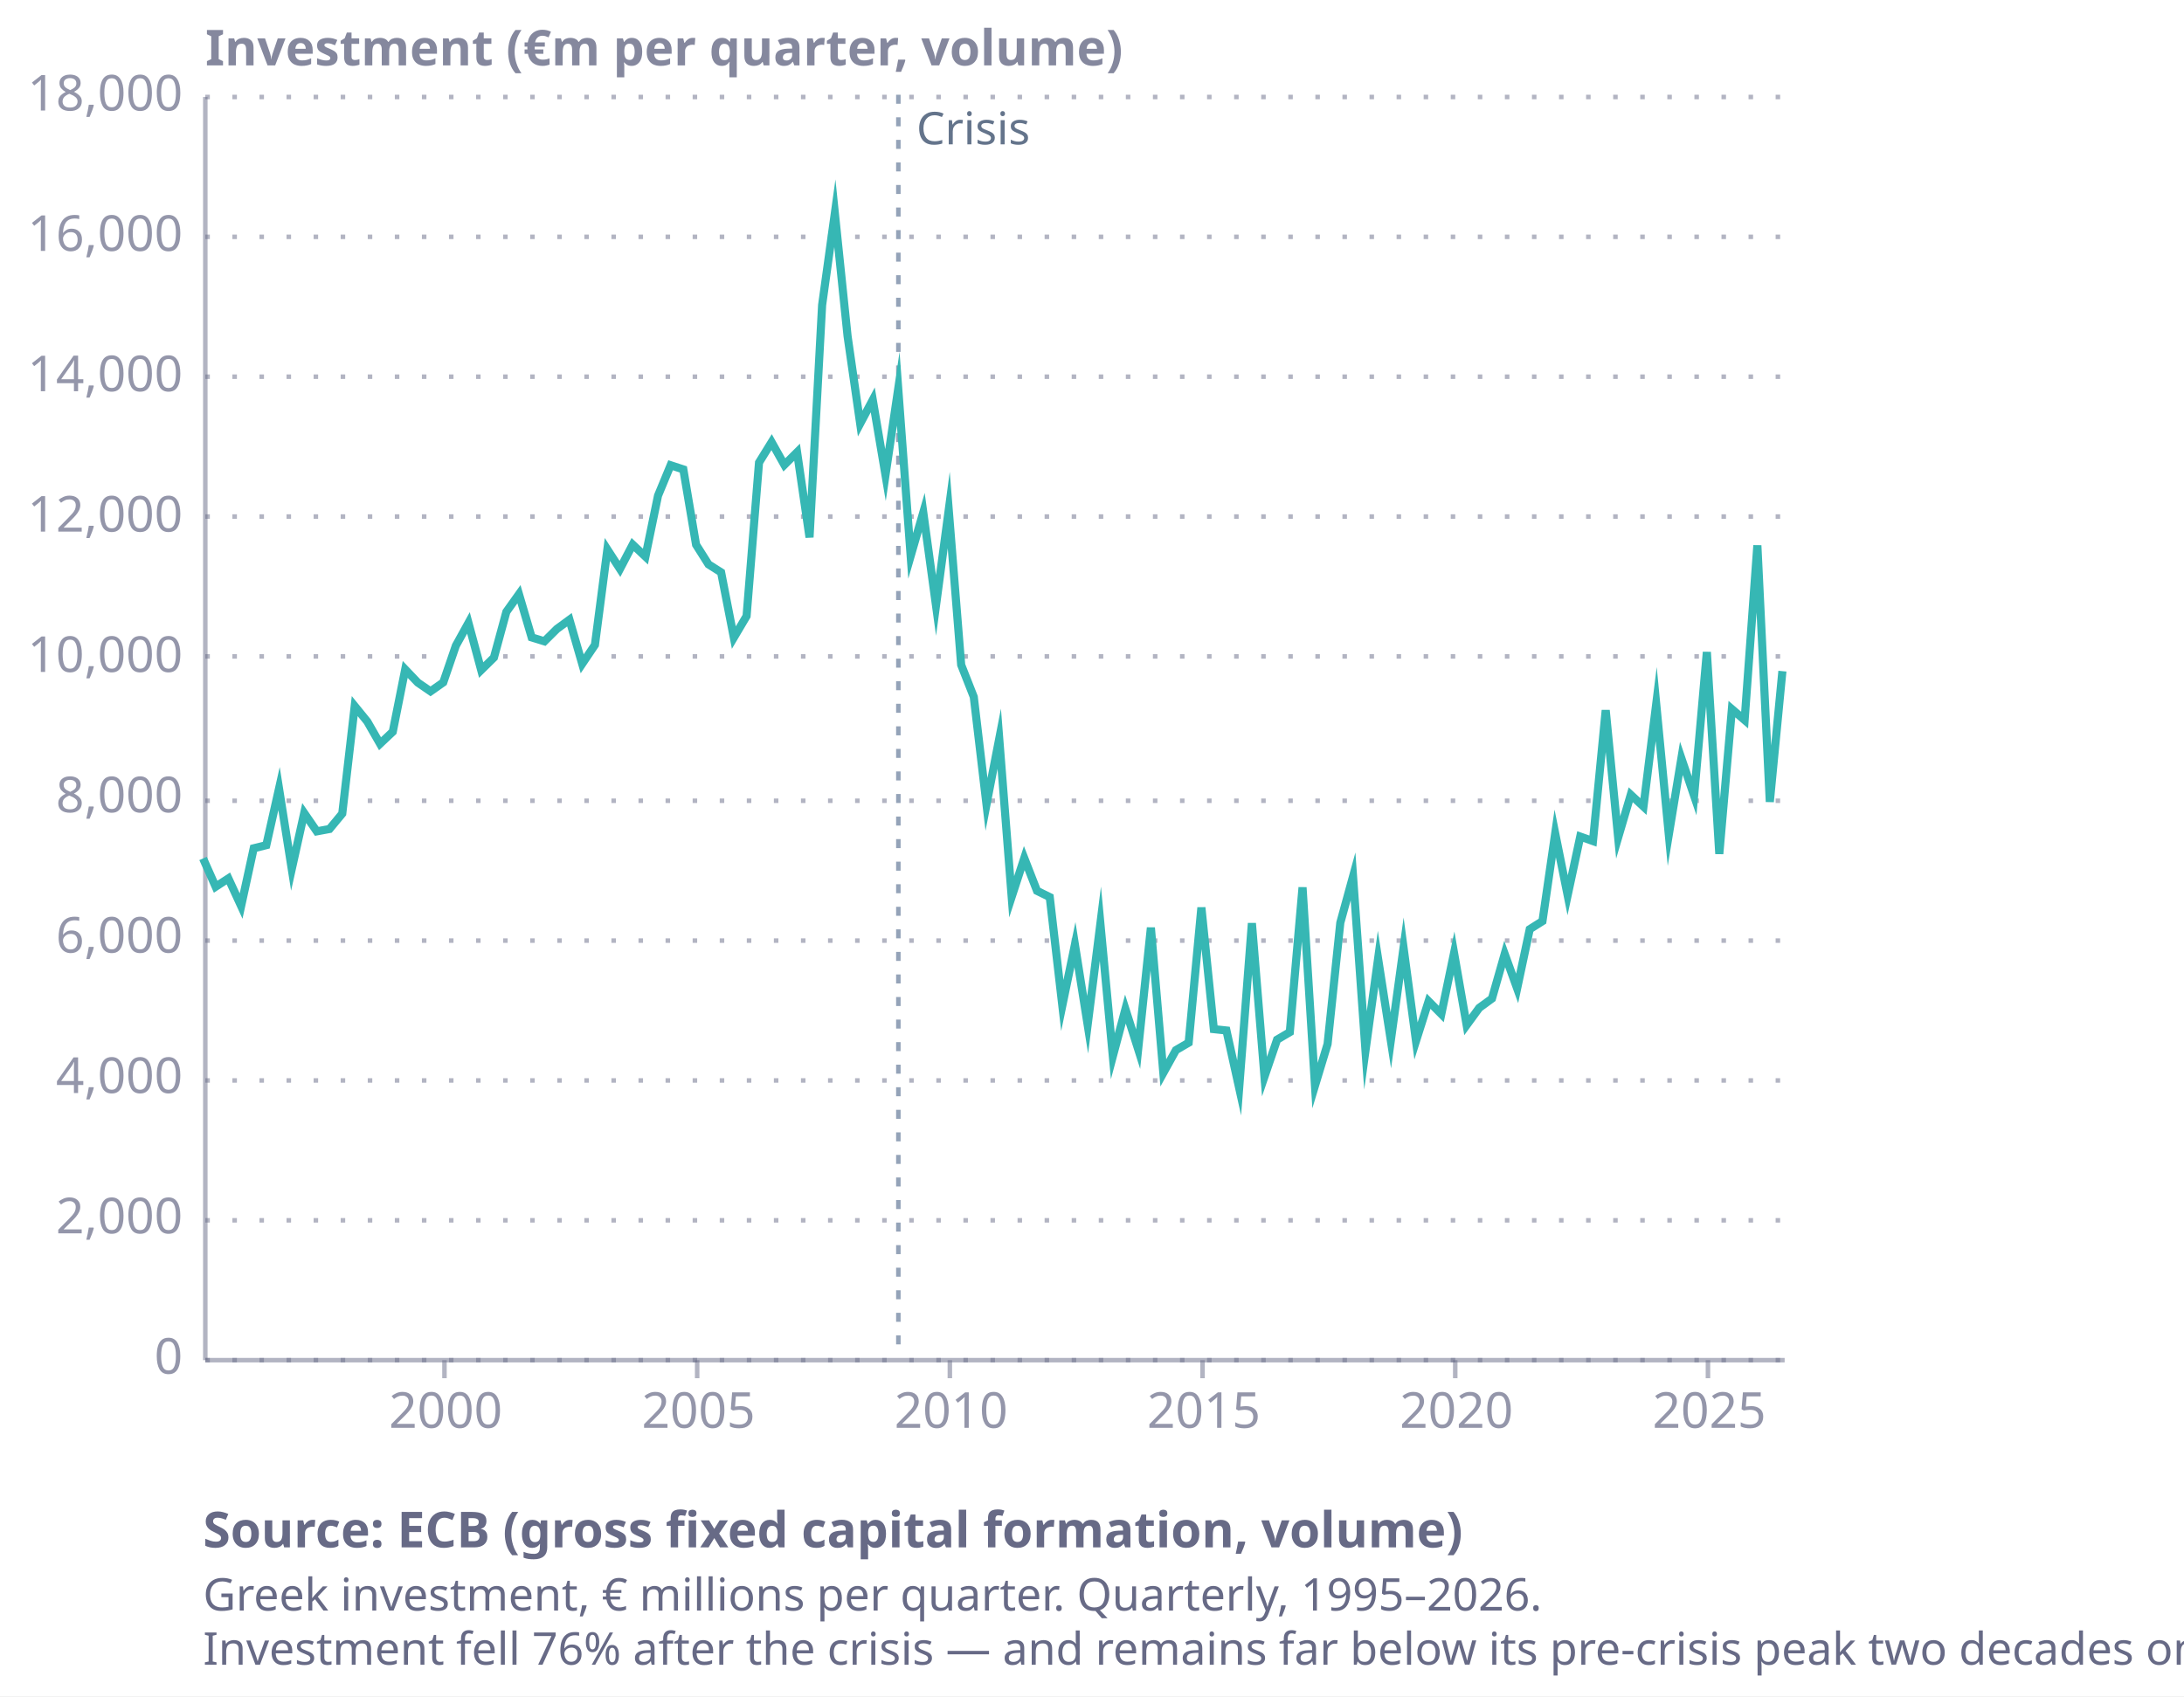
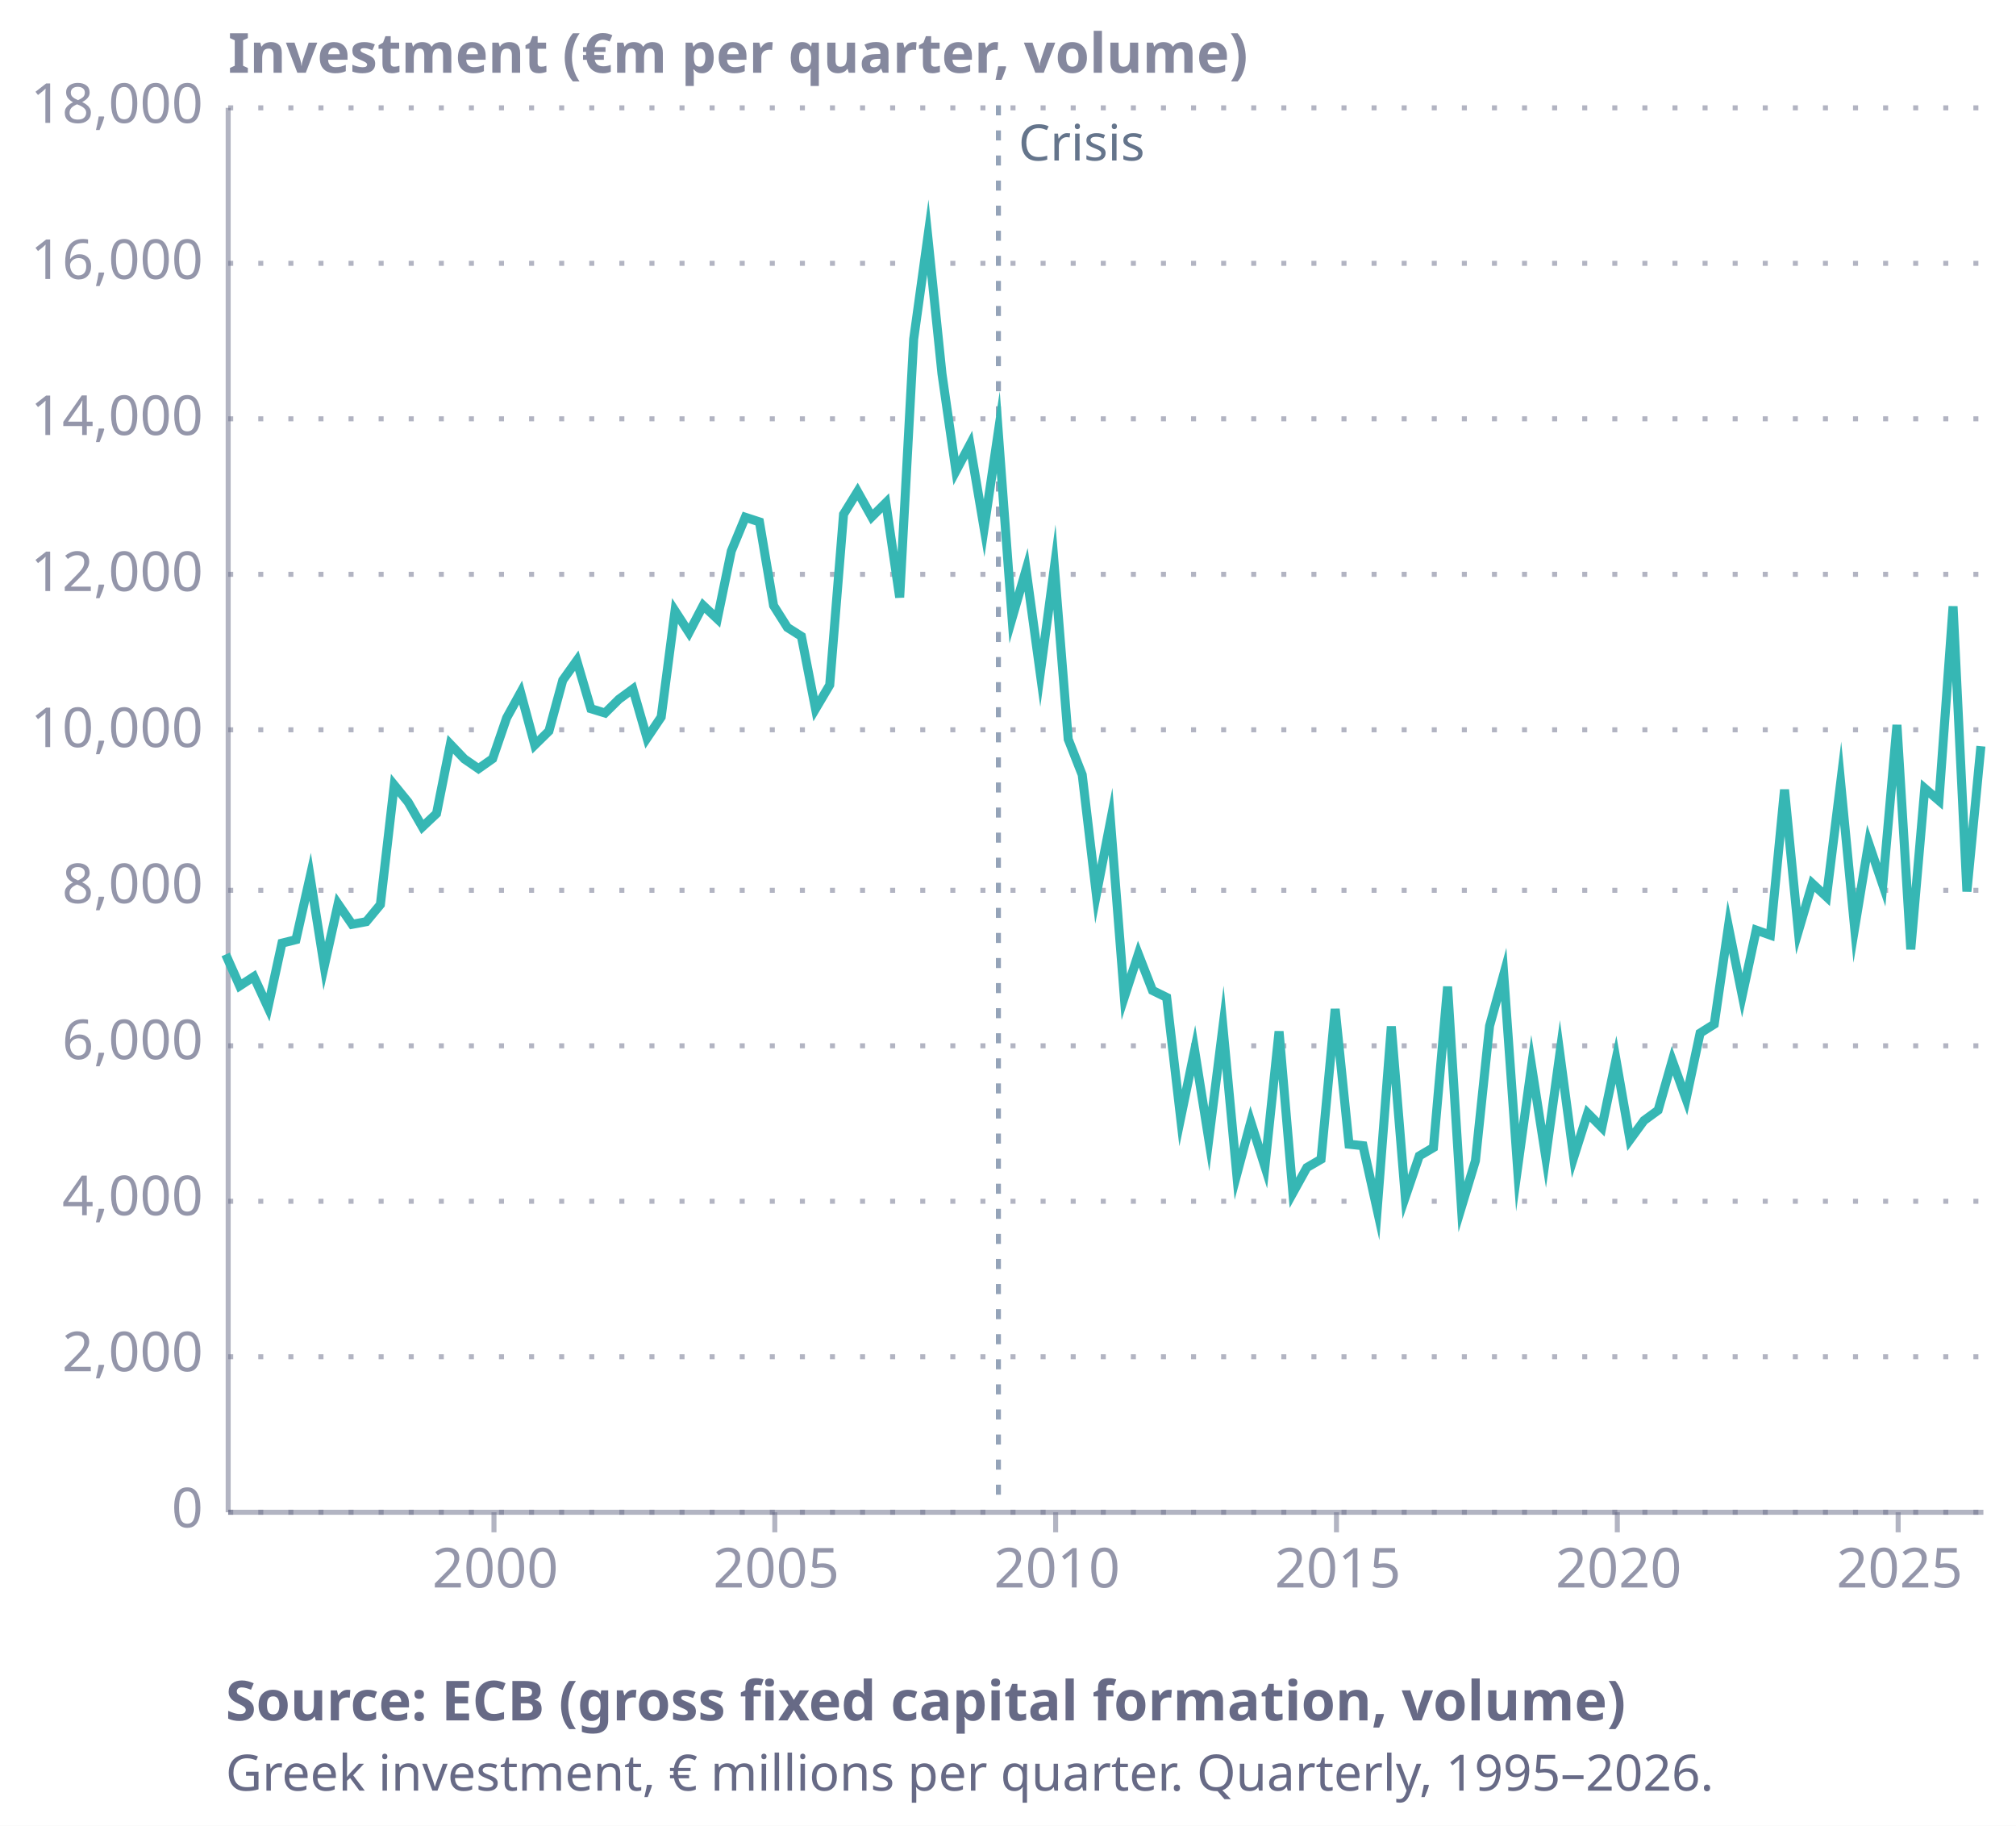
- <svg xmlns="http://www.w3.org/2000/svg" version="1.1" class="marks" width="484" height="376" viewBox="0 0 484 376">
-   <rect width="484" height="376" fill="white" />
+ <svg xmlns="http://www.w3.org/2000/svg" version="1.1" class="marks" width="402" height="364" viewBox="0 0 402 364">
+   <rect width="402" height="364" fill="white" />
  <g fill="none" stroke-miterlimit="10" transform="translate(45,21)">
    <g class="mark-group role-frame root" role="graphics-object" aria-roledescription="group mark container">
      <g transform="translate(0,0)">
        <path class="background" aria-hidden="true" d="M0.5,0.5h350v280h-350Z" />
        <g>
          <g class="mark-group role-axis" aria-hidden="true">
            <g transform="translate(0.5,0.5)">
              <path class="background" aria-hidden="true" d="M0,0h0v0h0Z" pointer-events="none" />
              <g>
                <g class="mark-rule role-axis-grid" pointer-events="none">
                  <line transform="translate(0,280)" x2="350" y2="0" stroke="#676A86" stroke-opacity="0.5" stroke-width="1" stroke-dasharray="1,5" opacity="1" />
                  <line transform="translate(0,249)" x2="350" y2="0" stroke="#676A86" stroke-opacity="0.5" stroke-width="1" stroke-dasharray="1,5" opacity="1" />
                  <line transform="translate(0,218)" x2="350" y2="0" stroke="#676A86" stroke-opacity="0.5" stroke-width="1" stroke-dasharray="1,5" opacity="1" />
                  <line transform="translate(0,187)" x2="350" y2="0" stroke="#676A86" stroke-opacity="0.5" stroke-width="1" stroke-dasharray="1,5" opacity="1" />
                  <line transform="translate(0,156)" x2="350" y2="0" stroke="#676A86" stroke-opacity="0.5" stroke-width="1" stroke-dasharray="1,5" opacity="1" />
                  <line transform="translate(0,124)" x2="350" y2="0" stroke="#676A86" stroke-opacity="0.5" stroke-width="1" stroke-dasharray="1,5" opacity="1" />
                  <line transform="translate(0,93)" x2="350" y2="0" stroke="#676A86" stroke-opacity="0.5" stroke-width="1" stroke-dasharray="1,5" opacity="1" />
                  <line transform="translate(0,62)" x2="350" y2="0" stroke="#676A86" stroke-opacity="0.5" stroke-width="1" stroke-dasharray="1,5" opacity="1" />
                  <line transform="translate(0,31)" x2="350" y2="0" stroke="#676A86" stroke-opacity="0.5" stroke-width="1" stroke-dasharray="1,5" opacity="1" />
                  <line transform="translate(0,0)" x2="350" y2="0" stroke="#676A86" stroke-opacity="0.5" stroke-width="1" stroke-dasharray="1,5" opacity="1" />
                </g>
              </g>
              <path class="foreground" aria-hidden="true" d="" pointer-events="none" display="none" />
            </g>
          </g>
          <g class="mark-group role-axis" role="graphics-symbol" aria-roledescription="axis" aria-label="X-axis for a time scale with values from 1995 to 2026">
            <g transform="translate(0.5,280.5)">
              <path class="background" aria-hidden="true" d="M0,0h0v0h0Z" pointer-events="none" />
              <g>
                <g class="mark-rule role-axis-tick" pointer-events="none">
                  <line transform="translate(53,0)" x2="0" y2="4" stroke="#676A86" stroke-opacity="0.5" stroke-width="1" opacity="1" />
                  <line transform="translate(109,0)" x2="0" y2="4" stroke="#676A86" stroke-opacity="0.5" stroke-width="1" opacity="1" />
                  <line transform="translate(165,0)" x2="0" y2="4" stroke="#676A86" stroke-opacity="0.5" stroke-width="1" opacity="1" />
                  <line transform="translate(221,0)" x2="0" y2="4" stroke="#676A86" stroke-opacity="0.5" stroke-width="1" opacity="1" />
                  <line transform="translate(277,0)" x2="0" y2="4" stroke="#676A86" stroke-opacity="0.5" stroke-width="1" opacity="1" />
                  <line transform="translate(333,0)" x2="0" y2="4" stroke="#676A86" stroke-opacity="0.5" stroke-width="1" opacity="1" />
                </g>
                <g class="mark-text role-axis-label" pointer-events="none">
                  <text text-anchor="middle" transform="translate(53.26481,15)" font-family="Circular Std" font-size="11px" fill="#676A86" fill-opacity="0.7" opacity="1">2000</text>
                  <text text-anchor="middle" transform="translate(109.2881,15)" font-family="Circular Std" font-size="11px" fill="#676A86" fill-opacity="0.7" opacity="1">2005</text>
                  <text text-anchor="middle" transform="translate(165.2808,15)" font-family="Circular Std" font-size="11px" fill="#676A86" fill-opacity="0.7" opacity="1">2010</text>
                  <text text-anchor="middle" transform="translate(221.2734,15)" font-family="Circular Std" font-size="11px" fill="#676A86" fill-opacity="0.7" opacity="1">2015</text>
                  <text text-anchor="middle" transform="translate(277.266,15)" font-family="Circular Std" font-size="11px" fill="#676A86" fill-opacity="0.7" opacity="1">2020</text>
                  <text text-anchor="middle" transform="translate(333.2893,15)" font-family="Circular Std" font-size="11px" fill="#676A86" fill-opacity="0.7" opacity="1">2025</text>
                </g>
                <g class="mark-rule role-axis-domain" pointer-events="none">
                  <line transform="translate(0,0)" x2="350" y2="0" stroke="#676A86" stroke-opacity="0.5" stroke-width="1" opacity="1" />
                </g>
              </g>
              <path class="foreground" aria-hidden="true" d="" pointer-events="none" display="none" />
            </g>
          </g>
          <g class="mark-group role-axis" role="graphics-symbol" aria-roledescription="axis" aria-label="Y-axis titled 'Investment (€m per quarter, volume)' for a linear scale with values from 0 to 18,000">
            <g transform="translate(0.5,0.5)">
              <path class="background" aria-hidden="true" d="M0,0h0v0h0Z" pointer-events="none" />
              <g>
                <g class="mark-text role-axis-label" pointer-events="none">
                  <text text-anchor="end" transform="translate(-5,283)" font-family="Circular Std" font-size="11px" fill="#676A86" fill-opacity="0.7" opacity="1">0</text>
                  <text text-anchor="end" transform="translate(-5,251.8889)" font-family="Circular Std" font-size="11px" fill="#676A86" fill-opacity="0.7" opacity="1">2,000</text>
                  <text text-anchor="end" transform="translate(-5,220.7778)" font-family="Circular Std" font-size="11px" fill="#676A86" fill-opacity="0.7" opacity="1">4,000</text>
                  <text text-anchor="end" transform="translate(-5,189.6667)" font-family="Circular Std" font-size="11px" fill="#676A86" fill-opacity="0.7" opacity="1">6,000</text>
                  <text text-anchor="end" transform="translate(-5,158.5556)" font-family="Circular Std" font-size="11px" fill="#676A86" fill-opacity="0.7" opacity="1">8,000</text>
                  <text text-anchor="end" transform="translate(-5,127.4444)" font-family="Circular Std" font-size="11px" fill="#676A86" fill-opacity="0.7" opacity="1">10,000</text>
                  <text text-anchor="end" transform="translate(-5,96.33333)" font-family="Circular Std" font-size="11px" fill="#676A86" fill-opacity="0.7" opacity="1">12,000</text>
                  <text text-anchor="end" transform="translate(-5,65.22222)" font-family="Circular Std" font-size="11px" fill="#676A86" fill-opacity="0.7" opacity="1">14,000</text>
                  <text text-anchor="end" transform="translate(-5,34.11111)" font-family="Circular Std" font-size="11px" fill="#676A86" fill-opacity="0.7" opacity="1">16,000</text>
                  <text text-anchor="end" transform="translate(-5,3)" font-family="Circular Std" font-size="11px" fill="#676A86" fill-opacity="0.7" opacity="1">18,000</text>
                </g>
                <g class="mark-rule role-axis-domain" pointer-events="none">
                  <line transform="translate(0,280)" x2="0" y2="-280" stroke="#676A86" stroke-opacity="0.5" stroke-width="1" opacity="1" />
                </g>
                <g class="mark-text role-axis-title" pointer-events="none">
                  <text text-anchor="start" transform="translate(0,-7)" font-family="Circular Std" font-size="11px" font-weight="bold" fill="#676A86" fill-opacity="0.8" opacity="1">Investment (€m per quarter, volume)</text>
                </g>
              </g>
              <path class="foreground" aria-hidden="true" d="" pointer-events="none" display="none" />
            </g>
          </g>
          <g class="mark-rule role-mark layer_0_marks" role="graphics-object" aria-roledescription="rule mark container">
            <line aria-label="date: Jan 01, 2009" role="graphics-symbol" aria-roledescription="rule mark" transform="translate(154.0884,0)" x2="0" y2="280" stroke="#94a3b8" stroke-dasharray="2,3" />
          </g>
          <g class="mark-text role-mark layer_1_marks" role="graphics-object" aria-roledescription="text mark container">
            <text aria-label="date: Jan 01, 2009; t: Crisis" role="graphics-symbol" aria-roledescription="text mark" text-anchor="start" transform="translate(158.0884,11)" font-family="Circular Std" font-size="10px" fill="#64748b">Crisis</text>
          </g>
          <g class="mark-group role-scope layer_2_pathgroup" role="graphics-object" aria-roledescription="group mark container">
            <g transform="translate(0,0)">
              <path class="background" aria-hidden="true" d="M0,0h350v280h-350Z" />
              <g>
                <g class="mark-line role-mark layer_2_marks" role="graphics-object" aria-roledescription="line mark container">
                  <path aria-label="date: 1995; Investment (€m per quarter, volume): 7117.14; series: x" role="graphics-symbol" aria-roledescription="line mark" d="M0,169.289L2.79,175.558L5.612,173.719L8.434,179.84L11.224,167.036L14.013,166.341L16.835,153.8L19.657,171.626L22.415,159.224L25.206,163.284L28.027,162.756L30.849,159.347L33.608,135.513L36.398,138.941L39.219,143.864L42.042,141.202L44.8,127.386L47.591,130.308L50.412,132.248L53.234,130.263L56.023,122.126L58.814,117.073L61.635,127.529L64.457,124.756L67.216,114.619L70.006,110.713L72.827,120.29L75.65,121.157L78.409,118.419L81.199,116.373L84.02,126.146L86.842,121.953L89.6,100.795L92.391,105.11L95.212,99.717L98.034,102.376L100.824,88.871L103.614,82.127L106.435,83.05L109.257,99.736L112.016,104.102L114.806,105.869L117.627,120.331L120.45,115.563L123.208,81.528L125.999,77.01L128.82,82.05L131.642,79.243L134.401,98.108L137.191,46.62L140.012,26.269L142.835,53.53L145.624,72.893L148.414,67.637L151.235,84.304L154.058,65.163L156.816,102.234L159.607,92.585L162.428,113.209L165.25,92.047L168.009,126.382L170.799,133.472L173.62,157.311L176.442,142.74L179.201,177.785L181.991,169.216L184.813,176.466L187.635,177.855L190.424,201.892L193.214,188.393L196.036,206.158L198.858,183.75L201.618,213.133L204.407,202.677L207.228,211.564L210.05,184.635L212.809,216.818L215.599,211.773L218.42,210.128L221.243,180.169L224.001,207.122L226.792,207.422L229.613,220.158L232.435,183.638L235.224,217.644L238.015,209.454L240.836,207.791L243.658,175.704L246.417,219.642L249.207,210.423L252.028,183.545L254.851,173.267L257.609,211.86L260.4,191.525L263.221,209.625L266.043,189.082L268.803,209.745L271.592,200.938L274.413,203.782L277.235,190.256L280.025,206.23L282.815,202.408L285.636,200.347L288.458,190.46L291.217,198.098L294.007,184.97L296.828,183.189L299.651,163.741L302.409,177.452L305.2,164.438L308.021,165.433L310.843,136.434L313.602,164.638L316.392,155.167L319.213,157.788L322.036,135.057L324.826,164.002L327.615,147.095L330.436,155.4L333.259,123.535L336.017,168.276L338.808,136.186L341.629,138.61L344.451,99.887L347.21,156.741L350,127.771" stroke="#36B7B4" stroke-width="1.8" />
                </g>
              </g>
              <path class="foreground" aria-hidden="true" d="" display="none" />
            </g>
          </g>
          <g class="mark-group role-title">
            <g transform="translate(0,301)">
              <path class="background" aria-hidden="true" d="M0,0h0v0h0Z" pointer-events="none" />
              <g>
                <g class="mark-text role-title-text" role="graphics-symbol" aria-roledescription="title" aria-label="Title text 'Source: ECB (gross fixed capital formation, volume)'" pointer-events="none">
                  <text text-anchor="start" transform="translate(0,21)" font-family="Circular Std" font-size="11px" font-weight="bold" fill="#676A86" opacity="1">Source: ECB (gross fixed capital formation, volume)</text>
                </g>
-                 <g class="mark-text role-title-subtitle" role="graphics-symbol" aria-roledescription="subtitle" aria-label="Subtitle text 'Greek investment, € millions per quarter. Quarterly, 1995–2026. Investment fell 76% after the crisis — and remains far below its pre-crisis peak two decades on.'" pointer-events="none">
-                   <text text-anchor="start" transform="translate(0,35)" font-family="Circular Std" font-size="10px" fill="#676A86" opacity="1">
-                     <tspan>Greek investment, € millions per quarter. Quarterly, 1995–2026.</tspan>
-                     <tspan x="0" dy="12">Investment fell 76% after the crisis — and remains far below its pre-crisis peak two decades on.</tspan>
-                   </text>
+                 <g class="mark-text role-title-subtitle" role="graphics-symbol" aria-roledescription="subtitle" aria-label="Subtitle text 'Greek investment, € millions per quarter. Quarterly, 1995–2026.'" pointer-events="none">
+                   <text text-anchor="start" transform="translate(0,35)" font-family="Circular Std" font-size="10px" fill="#676A86" opacity="1">Greek investment, € millions per quarter. Quarterly, 1995–2026.</text>
                </g>
              </g>
              <path class="foreground" aria-hidden="true" d="" pointer-events="none" display="none" />
            </g>
          </g>
        </g>
        <path class="foreground" aria-hidden="true" d="" display="none" />
      </g>
    </g>
  </g>
</svg>
